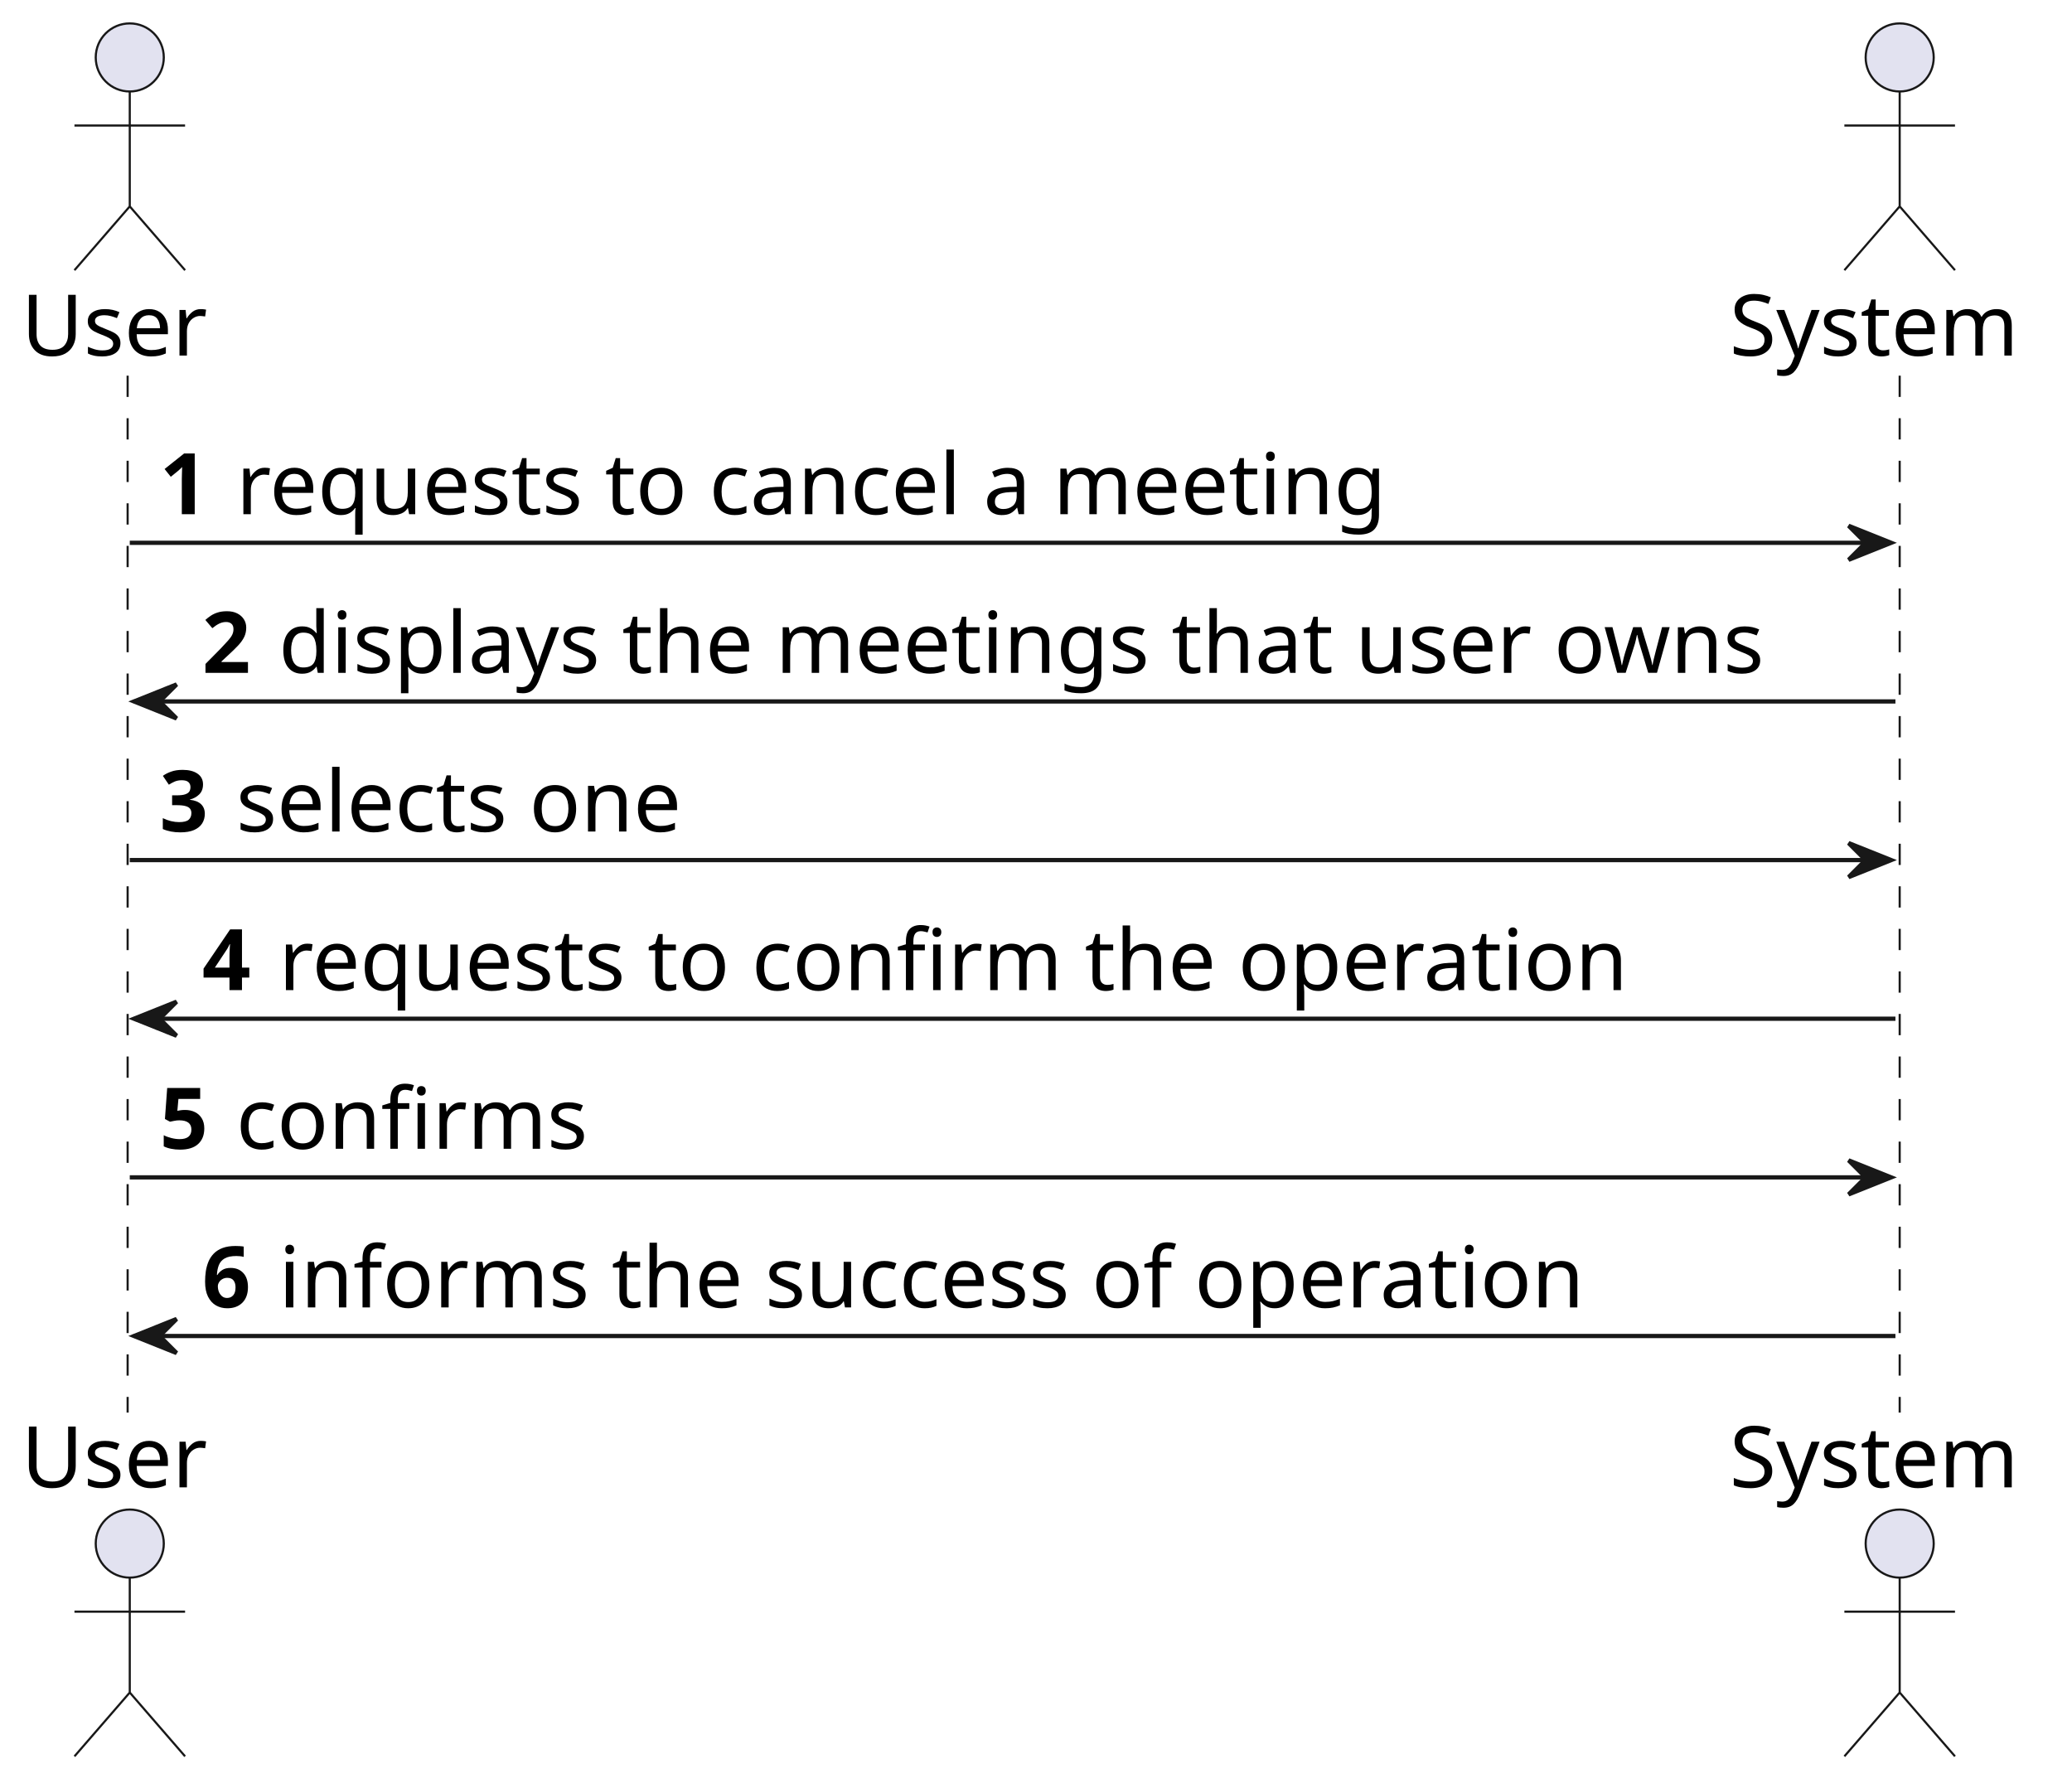
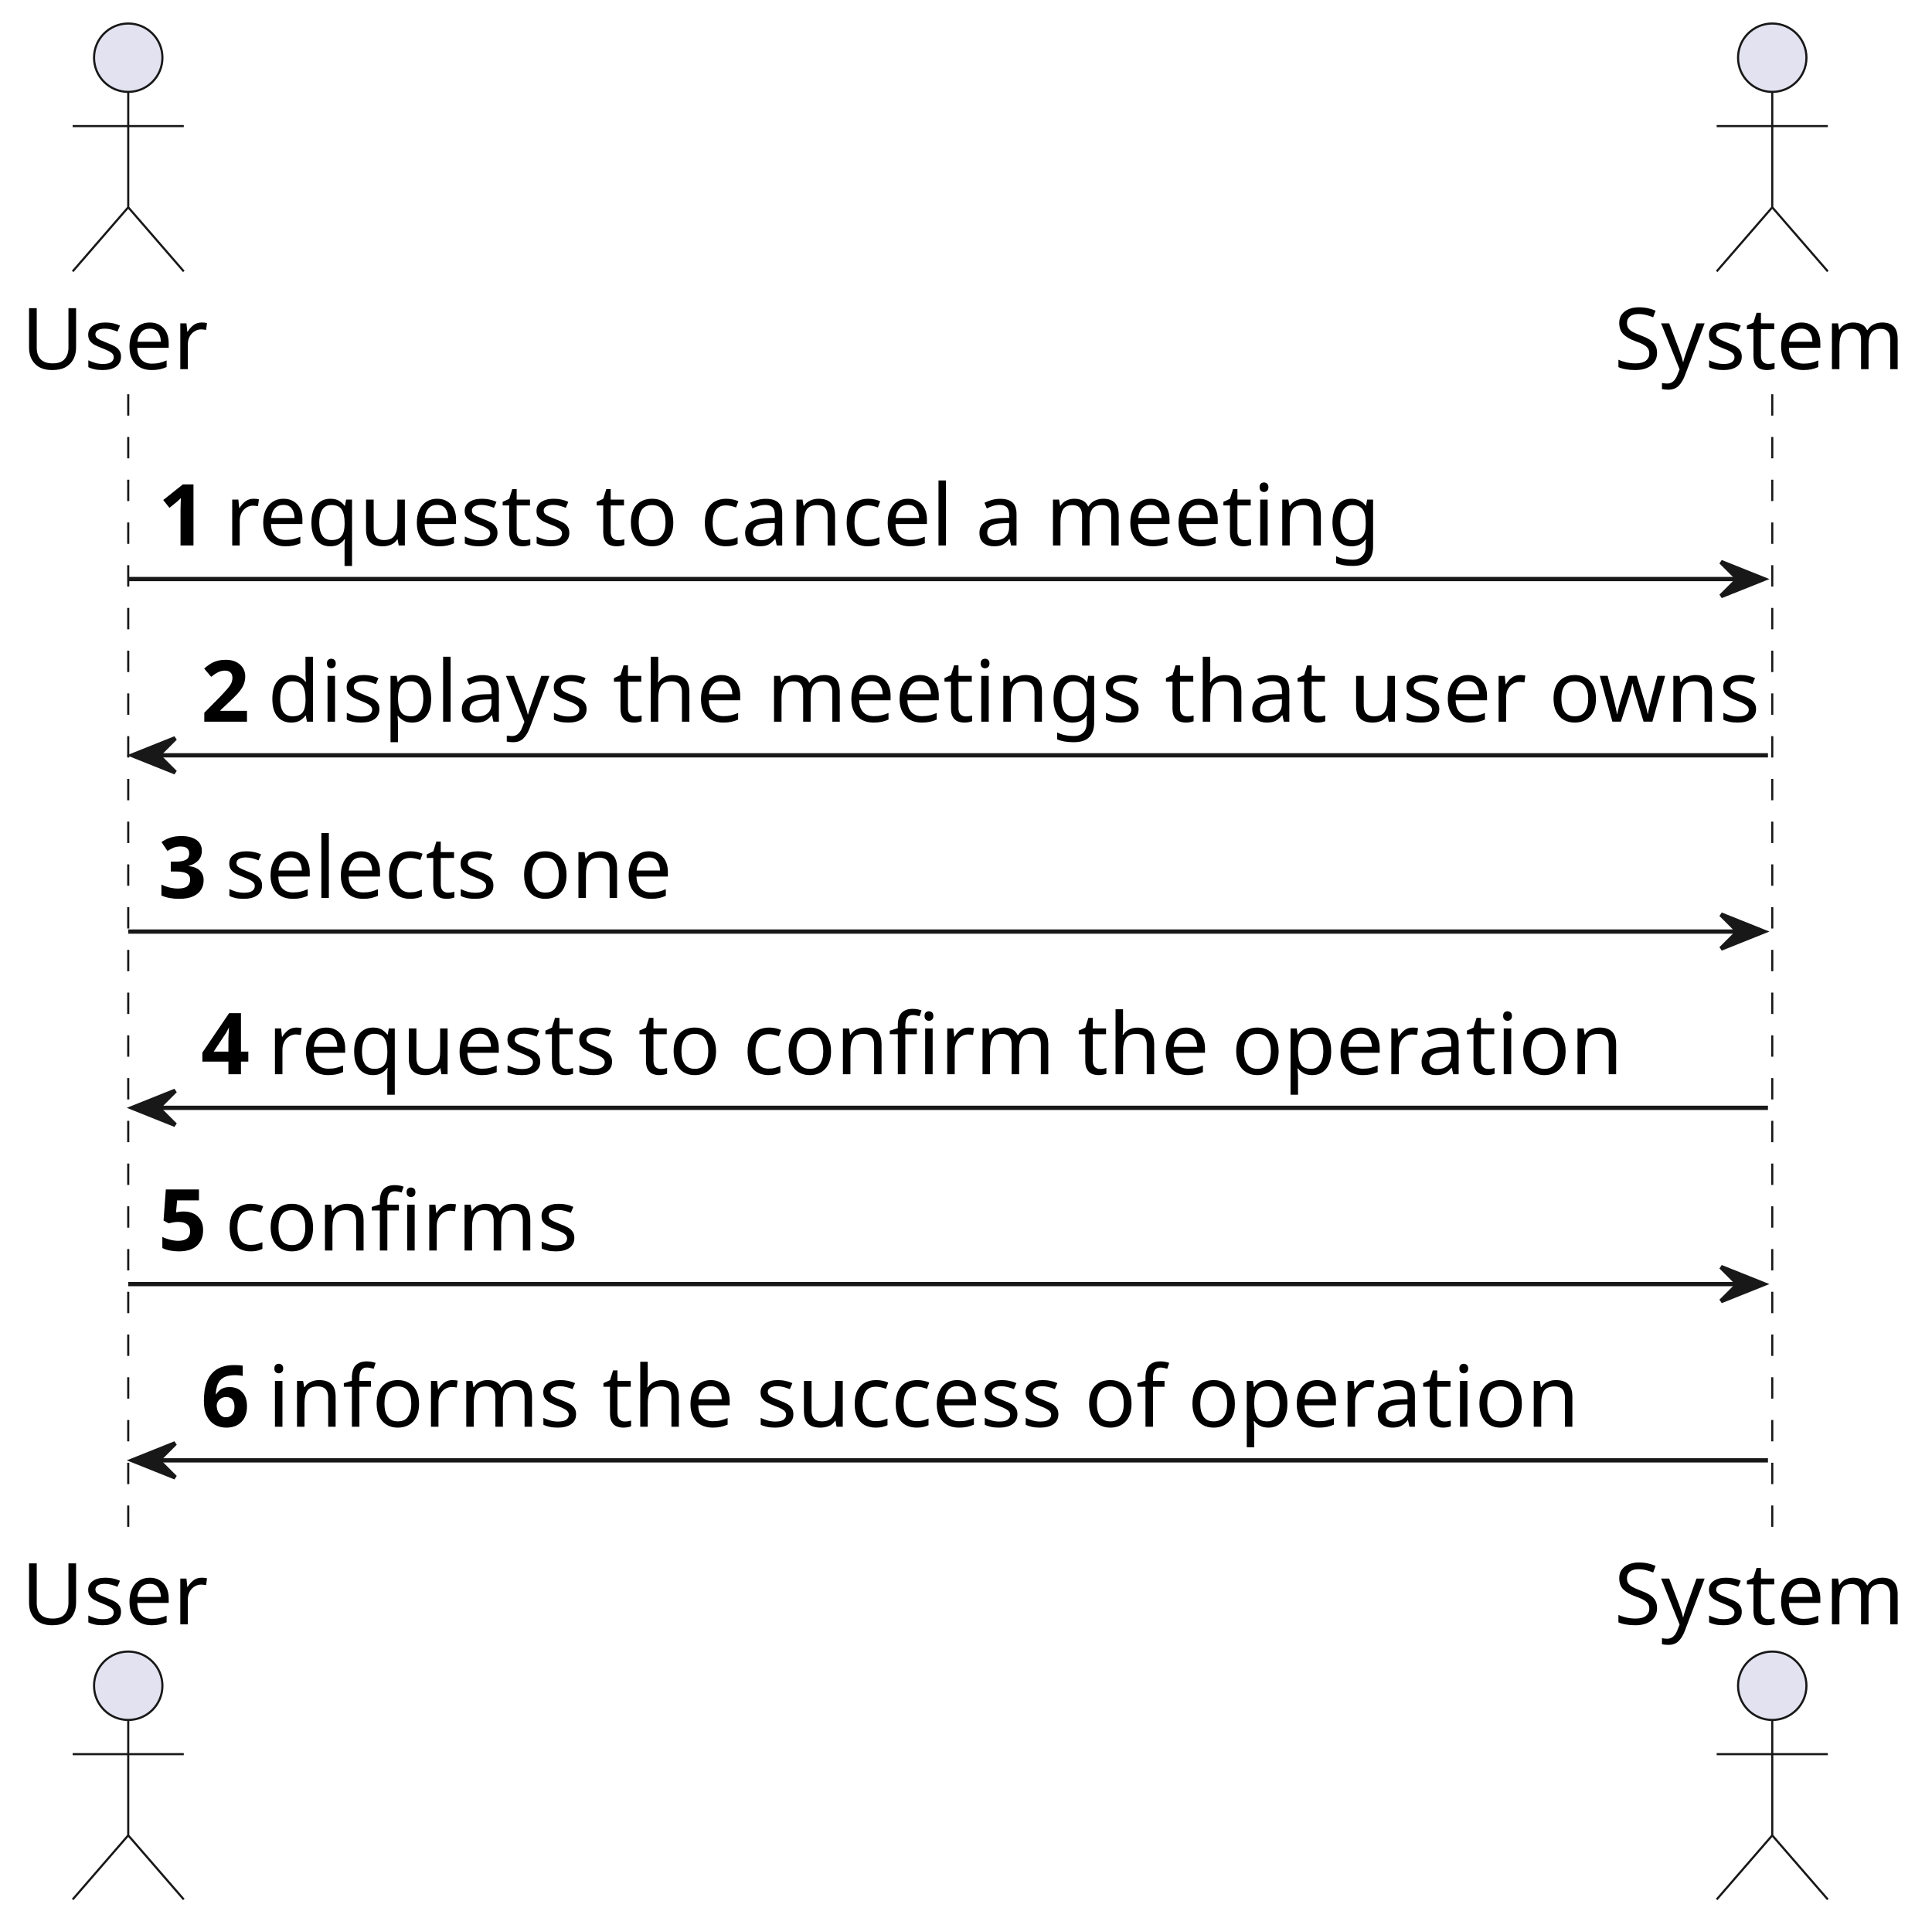
- <svg xmlns="http://www.w3.org/2000/svg" contentStyleType="text/css" height="419px" preserveAspectRatio="none" style="width:487px;height:419px;background:#FFFFFF;" version="1.1" viewBox="0 0 487 419" width="487px" zoomAndPan="magnify">
+ <svg xmlns="http://www.w3.org/2000/svg" contentStyleType="text/css" height="451px" preserveAspectRatio="none" style="width:452px;height:451px;background:#FFFFFF;" version="1.1" viewBox="0 0 452 451" width="452px" zoomAndPan="magnify">
  <defs />
  <g>
-     <line style="stroke:#181818;stroke-width:0.5;stroke-dasharray:5.0,5.0;" x1="30" x2="30" y1="88.281" y2="331.969" />
-     <line style="stroke:#181818;stroke-width:0.5;stroke-dasharray:5.0,5.0;" x1="446.5" x2="446.5" y1="88.281" y2="331.969" />
-     <text fill="#000000" font-family="sans-serif" font-size="20" lengthAdjust="spacing" textLength="45" x="5" y="83.564">User</text>
-     <ellipse cx="30.5" cy="13.5" fill="#E2E2F0" rx="8" ry="8" style="stroke:#181818;stroke-width:0.5;" />
-     <path d="M30.5,21.5 L30.5,48.5 M17.5,29.5 L43.5,29.5 M30.5,48.5 L17.5,63.5 M30.5,48.5 L43.5,63.5 " fill="none" style="stroke:#181818;stroke-width:0.5;" />
-     <text fill="#000000" font-family="sans-serif" font-size="20" lengthAdjust="spacing" textLength="45" x="5" y="349.533">User</text>
-     <ellipse cx="30.5" cy="362.75" fill="#E2E2F0" rx="8" ry="8" style="stroke:#181818;stroke-width:0.5;" />
-     <path d="M30.5,370.75 L30.5,397.75 M17.5,378.75 L43.5,378.75 M30.5,397.75 L17.5,412.75 M30.5,397.75 L43.5,412.75 " fill="none" style="stroke:#181818;stroke-width:0.5;" />
-     <text fill="#000000" font-family="sans-serif" font-size="20" lengthAdjust="spacing" textLength="74" x="406.5" y="83.564">System</text>
-     <ellipse cx="446.5" cy="13.5" fill="#E2E2F0" rx="8" ry="8" style="stroke:#181818;stroke-width:0.5;" />
-     <path d="M446.5,21.5 L446.5,48.5 M433.5,29.5 L459.5,29.5 M446.5,48.5 L433.5,63.5 M446.5,48.5 L459.5,63.5 " fill="none" style="stroke:#181818;stroke-width:0.5;" />
-     <text fill="#000000" font-family="sans-serif" font-size="20" lengthAdjust="spacing" textLength="74" x="406.5" y="349.533">System</text>
-     <ellipse cx="446.5" cy="362.75" fill="#E2E2F0" rx="8" ry="8" style="stroke:#181818;stroke-width:0.5;" />
-     <path d="M446.5,370.75 L446.5,397.75 M433.5,378.75 L459.5,378.75 M446.5,397.75 L433.5,412.75 M446.5,397.75 L459.5,412.75 " fill="none" style="stroke:#181818;stroke-width:0.5;" />
-     <polygon fill="#181818" points="434.5,123.562,444.5,127.562,434.5,131.562,438.5,127.562" style="stroke:#181818;stroke-width:1.0;" />
-     <line style="stroke:#181818;stroke-width:1.0;" x1="30.5" x2="440.5" y1="127.562" y2="127.562" />
-     <text fill="#000000" font-family="sans-serif" font-size="20" font-weight="bold" lengthAdjust="spacing" textLength="14" x="37.5" y="120.846">1</text>
-     <text fill="#000000" font-family="sans-serif" font-size="20" lengthAdjust="spacing" textLength="291" x="55.5" y="120.846">requests to cancel a meeting</text>
-     <polygon fill="#181818" points="41.5,160.844,31.5,164.844,41.5,168.844,37.5,164.844" style="stroke:#181818;stroke-width:1.0;" />
-     <line style="stroke:#181818;stroke-width:1.0;" x1="35.5" x2="445.5" y1="164.844" y2="164.844" />
-     <text fill="#000000" font-family="sans-serif" font-size="20" font-weight="bold" lengthAdjust="spacing" textLength="14" x="47.5" y="158.127">2</text>
-     <text fill="#000000" font-family="sans-serif" font-size="20" lengthAdjust="spacing" textLength="374" x="65.5" y="158.127">displays the meetings that user owns</text>
-     <polygon fill="#181818" points="434.5,198.125,444.5,202.125,434.5,206.125,438.5,202.125" style="stroke:#181818;stroke-width:1.0;" />
-     <line style="stroke:#181818;stroke-width:1.0;" x1="30.5" x2="440.5" y1="202.125" y2="202.125" />
-     <text fill="#000000" font-family="sans-serif" font-size="20" font-weight="bold" lengthAdjust="spacing" textLength="14" x="37.5" y="195.408">3</text>
-     <text fill="#000000" font-family="sans-serif" font-size="20" lengthAdjust="spacing" textLength="112" x="55.5" y="195.408">selects one</text>
-     <polygon fill="#181818" points="41.5,235.406,31.5,239.406,41.5,243.406,37.5,239.406" style="stroke:#181818;stroke-width:1.0;" />
-     <line style="stroke:#181818;stroke-width:1.0;" x1="35.5" x2="445.5" y1="239.406" y2="239.406" />
-     <text fill="#000000" font-family="sans-serif" font-size="20" font-weight="bold" lengthAdjust="spacing" textLength="14" x="47.5" y="232.69">4</text>
-     <text fill="#000000" font-family="sans-serif" font-size="20" lengthAdjust="spacing" textLength="336" x="65.5" y="232.69">requests to confirm the operation</text>
-     <polygon fill="#181818" points="434.5,272.688,444.5,276.688,434.5,280.688,438.5,276.688" style="stroke:#181818;stroke-width:1.0;" />
-     <line style="stroke:#181818;stroke-width:1.0;" x1="30.5" x2="440.5" y1="276.688" y2="276.688" />
-     <text fill="#000000" font-family="sans-serif" font-size="20" font-weight="bold" lengthAdjust="spacing" textLength="14" x="37.5" y="269.971">5</text>
-     <text fill="#000000" font-family="sans-serif" font-size="20" lengthAdjust="spacing" textLength="87" x="55.5" y="269.971">confirms</text>
-     <polygon fill="#181818" points="41.5,309.969,31.5,313.969,41.5,317.969,37.5,313.969" style="stroke:#181818;stroke-width:1.0;" />
-     <line style="stroke:#181818;stroke-width:1.0;" x1="35.5" x2="445.5" y1="313.969" y2="313.969" />
-     <text fill="#000000" font-family="sans-serif" font-size="20" font-weight="bold" lengthAdjust="spacing" textLength="14" x="47.5" y="307.252">6</text>
-     <text fill="#000000" font-family="sans-serif" font-size="20" lengthAdjust="spacing" textLength="325" x="65.5" y="307.252">informs the success of operation</text>
+     <line style="stroke:#181818;stroke-width:0.5;stroke-dasharray:5.0,5.0;" x1="30" x2="30" y1="92.24" y2="359.68" />
+     <line style="stroke:#181818;stroke-width:0.5;stroke-dasharray:5.0,5.0;" x1="414.625" x2="414.625" y1="92.24" y2="359.68" />
+     <text fill="#000000" font-family="sans-serif" font-size="20" lengthAdjust="spacing" textLength="44" x="5" y="86.38">User</text>
+     <ellipse cx="30" cy="13.5" fill="#E2E2F0" rx="8" ry="8" style="stroke:#181818;stroke-width:0.5;" />
+     <path d="M30,21.5 L30,48.5 M17,29.5 L43,29.5 M30,48.5 L17,63.5 M30,48.5 L43,63.5 " fill="none" style="stroke:#181818;stroke-width:0.5;" />
+     <text fill="#000000" font-family="sans-serif" font-size="20" lengthAdjust="spacing" textLength="44" x="5" y="380.06">User</text>
+     <ellipse cx="30" cy="394.42" fill="#E2E2F0" rx="8" ry="8" style="stroke:#181818;stroke-width:0.5;" />
+     <path d="M30,402.42 L30,429.42 M17,410.42 L43,410.42 M30,429.42 L17,444.42 M30,429.42 L43,444.42 " fill="none" style="stroke:#181818;stroke-width:0.5;" />
+     <text fill="#000000" font-family="sans-serif" font-size="20" lengthAdjust="spacing" textLength="68" x="377.625" y="86.38">System</text>
+     <ellipse cx="414.625" cy="13.5" fill="#E2E2F0" rx="8" ry="8" style="stroke:#181818;stroke-width:0.5;" />
+     <path d="M414.625,21.5 L414.625,48.5 M401.625,29.5 L427.625,29.5 M414.625,48.5 L401.625,63.5 M414.625,48.5 L427.625,63.5 " fill="none" style="stroke:#181818;stroke-width:0.5;" />
+     <text fill="#000000" font-family="sans-serif" font-size="20" lengthAdjust="spacing" textLength="68" x="377.625" y="380.06">System</text>
+     <ellipse cx="414.625" cy="394.42" fill="#E2E2F0" rx="8" ry="8" style="stroke:#181818;stroke-width:0.5;" />
+     <path d="M414.625,402.42 L414.625,429.42 M401.625,410.42 L427.625,410.42 M414.625,429.42 L401.625,444.42 M414.625,429.42 L427.625,444.42 " fill="none" style="stroke:#181818;stroke-width:0.5;" />
+     <polygon fill="#181818" points="402.625,131.48,412.625,135.48,402.625,139.48,406.625,135.48" style="stroke:#181818;stroke-width:1.0;" />
+     <line style="stroke:#181818;stroke-width:1.0;" x1="30" x2="408.625" y1="135.48" y2="135.48" />
+     <text fill="#000000" font-family="sans-serif" font-size="20" font-weight="bold" lengthAdjust="spacing" textLength="11.625" x="37" y="127.62">1</text>
+     <text fill="#000000" font-family="sans-serif" font-size="20" lengthAdjust="spacing" textLength="267" x="52.625" y="127.62">requests to cancel a meeting</text>
+     <polygon fill="#181818" points="41,172.72,31,176.72,41,180.72,37,176.72" style="stroke:#181818;stroke-width:1.0;" />
+     <line style="stroke:#181818;stroke-width:1.0;" x1="35" x2="413.625" y1="176.72" y2="176.72" />
+     <text fill="#000000" font-family="sans-serif" font-size="20" font-weight="bold" lengthAdjust="spacing" textLength="11.625" x="47" y="168.86">2</text>
+     <text fill="#000000" font-family="sans-serif" font-size="20" lengthAdjust="spacing" textLength="345" x="62.625" y="168.86">displays the meetings that user owns</text>
+     <polygon fill="#181818" points="402.625,213.96,412.625,217.96,402.625,221.96,406.625,217.96" style="stroke:#181818;stroke-width:1.0;" />
+     <line style="stroke:#181818;stroke-width:1.0;" x1="30" x2="408.625" y1="217.96" y2="217.96" />
+     <text fill="#000000" font-family="sans-serif" font-size="20" font-weight="bold" lengthAdjust="spacing" textLength="11.625" x="37" y="210.1">3</text>
+     <text fill="#000000" font-family="sans-serif" font-size="20" lengthAdjust="spacing" textLength="104" x="52.625" y="210.1">selects one</text>
+     <polygon fill="#181818" points="41,255.2,31,259.2,41,263.2,37,259.2" style="stroke:#181818;stroke-width:1.0;" />
+     <line style="stroke:#181818;stroke-width:1.0;" x1="35" x2="413.625" y1="259.2" y2="259.2" />
+     <text fill="#000000" font-family="sans-serif" font-size="20" font-weight="bold" lengthAdjust="spacing" textLength="11.625" x="47" y="251.34">4</text>
+     <text fill="#000000" font-family="sans-serif" font-size="20" lengthAdjust="spacing" textLength="313" x="62.625" y="251.34">requests to confirm the operation</text>
+     <polygon fill="#181818" points="402.625,296.44,412.625,300.44,402.625,304.44,406.625,300.44" style="stroke:#181818;stroke-width:1.0;" />
+     <line style="stroke:#181818;stroke-width:1.0;" x1="30" x2="408.625" y1="300.44" y2="300.44" />
+     <text fill="#000000" font-family="sans-serif" font-size="20" font-weight="bold" lengthAdjust="spacing" textLength="11.625" x="37" y="292.58">5</text>
+     <text fill="#000000" font-family="sans-serif" font-size="20" lengthAdjust="spacing" textLength="83" x="52.625" y="292.58">confirms</text>
+     <polygon fill="#181818" points="41,337.68,31,341.68,41,345.68,37,341.68" style="stroke:#181818;stroke-width:1.0;" />
+     <line style="stroke:#181818;stroke-width:1.0;" x1="35" x2="413.625" y1="341.68" y2="341.68" />
+     <text fill="#000000" font-family="sans-serif" font-size="20" font-weight="bold" lengthAdjust="spacing" textLength="11.625" x="47" y="333.82">6</text>
+     <text fill="#000000" font-family="sans-serif" font-size="20" lengthAdjust="spacing" textLength="305" x="62.625" y="333.82">informs the success of operation</text>
  </g>
</svg>
